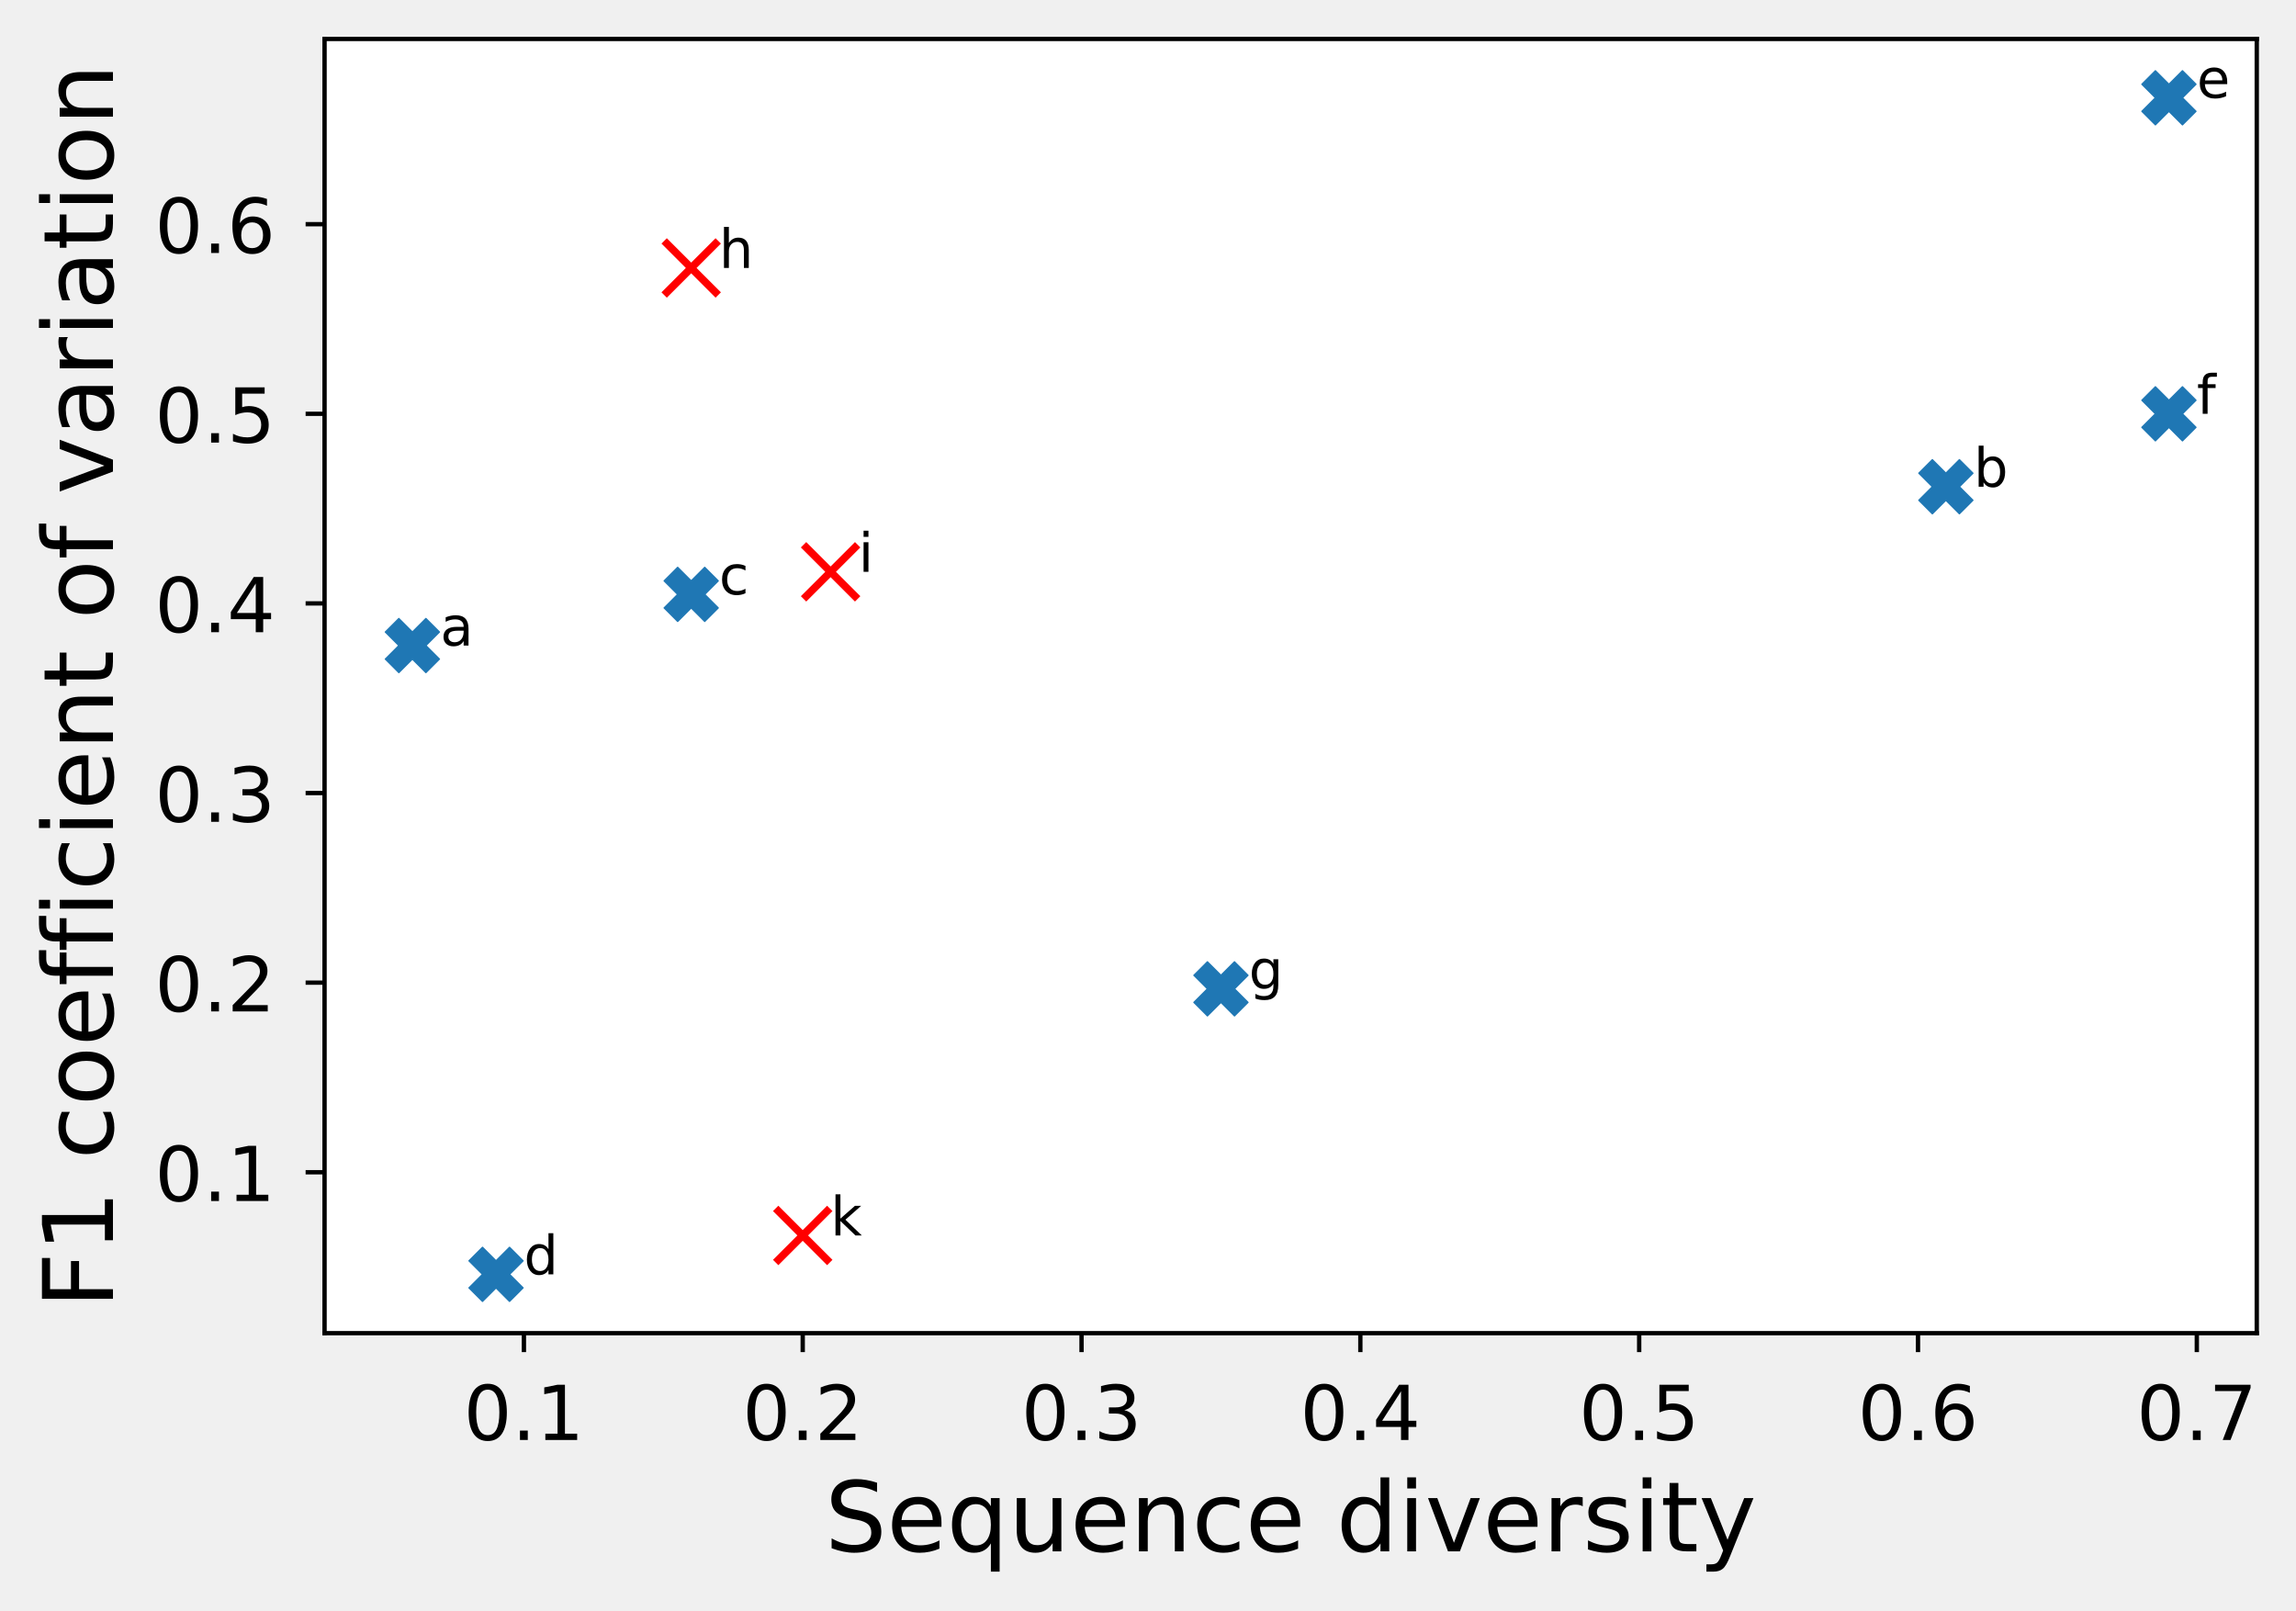
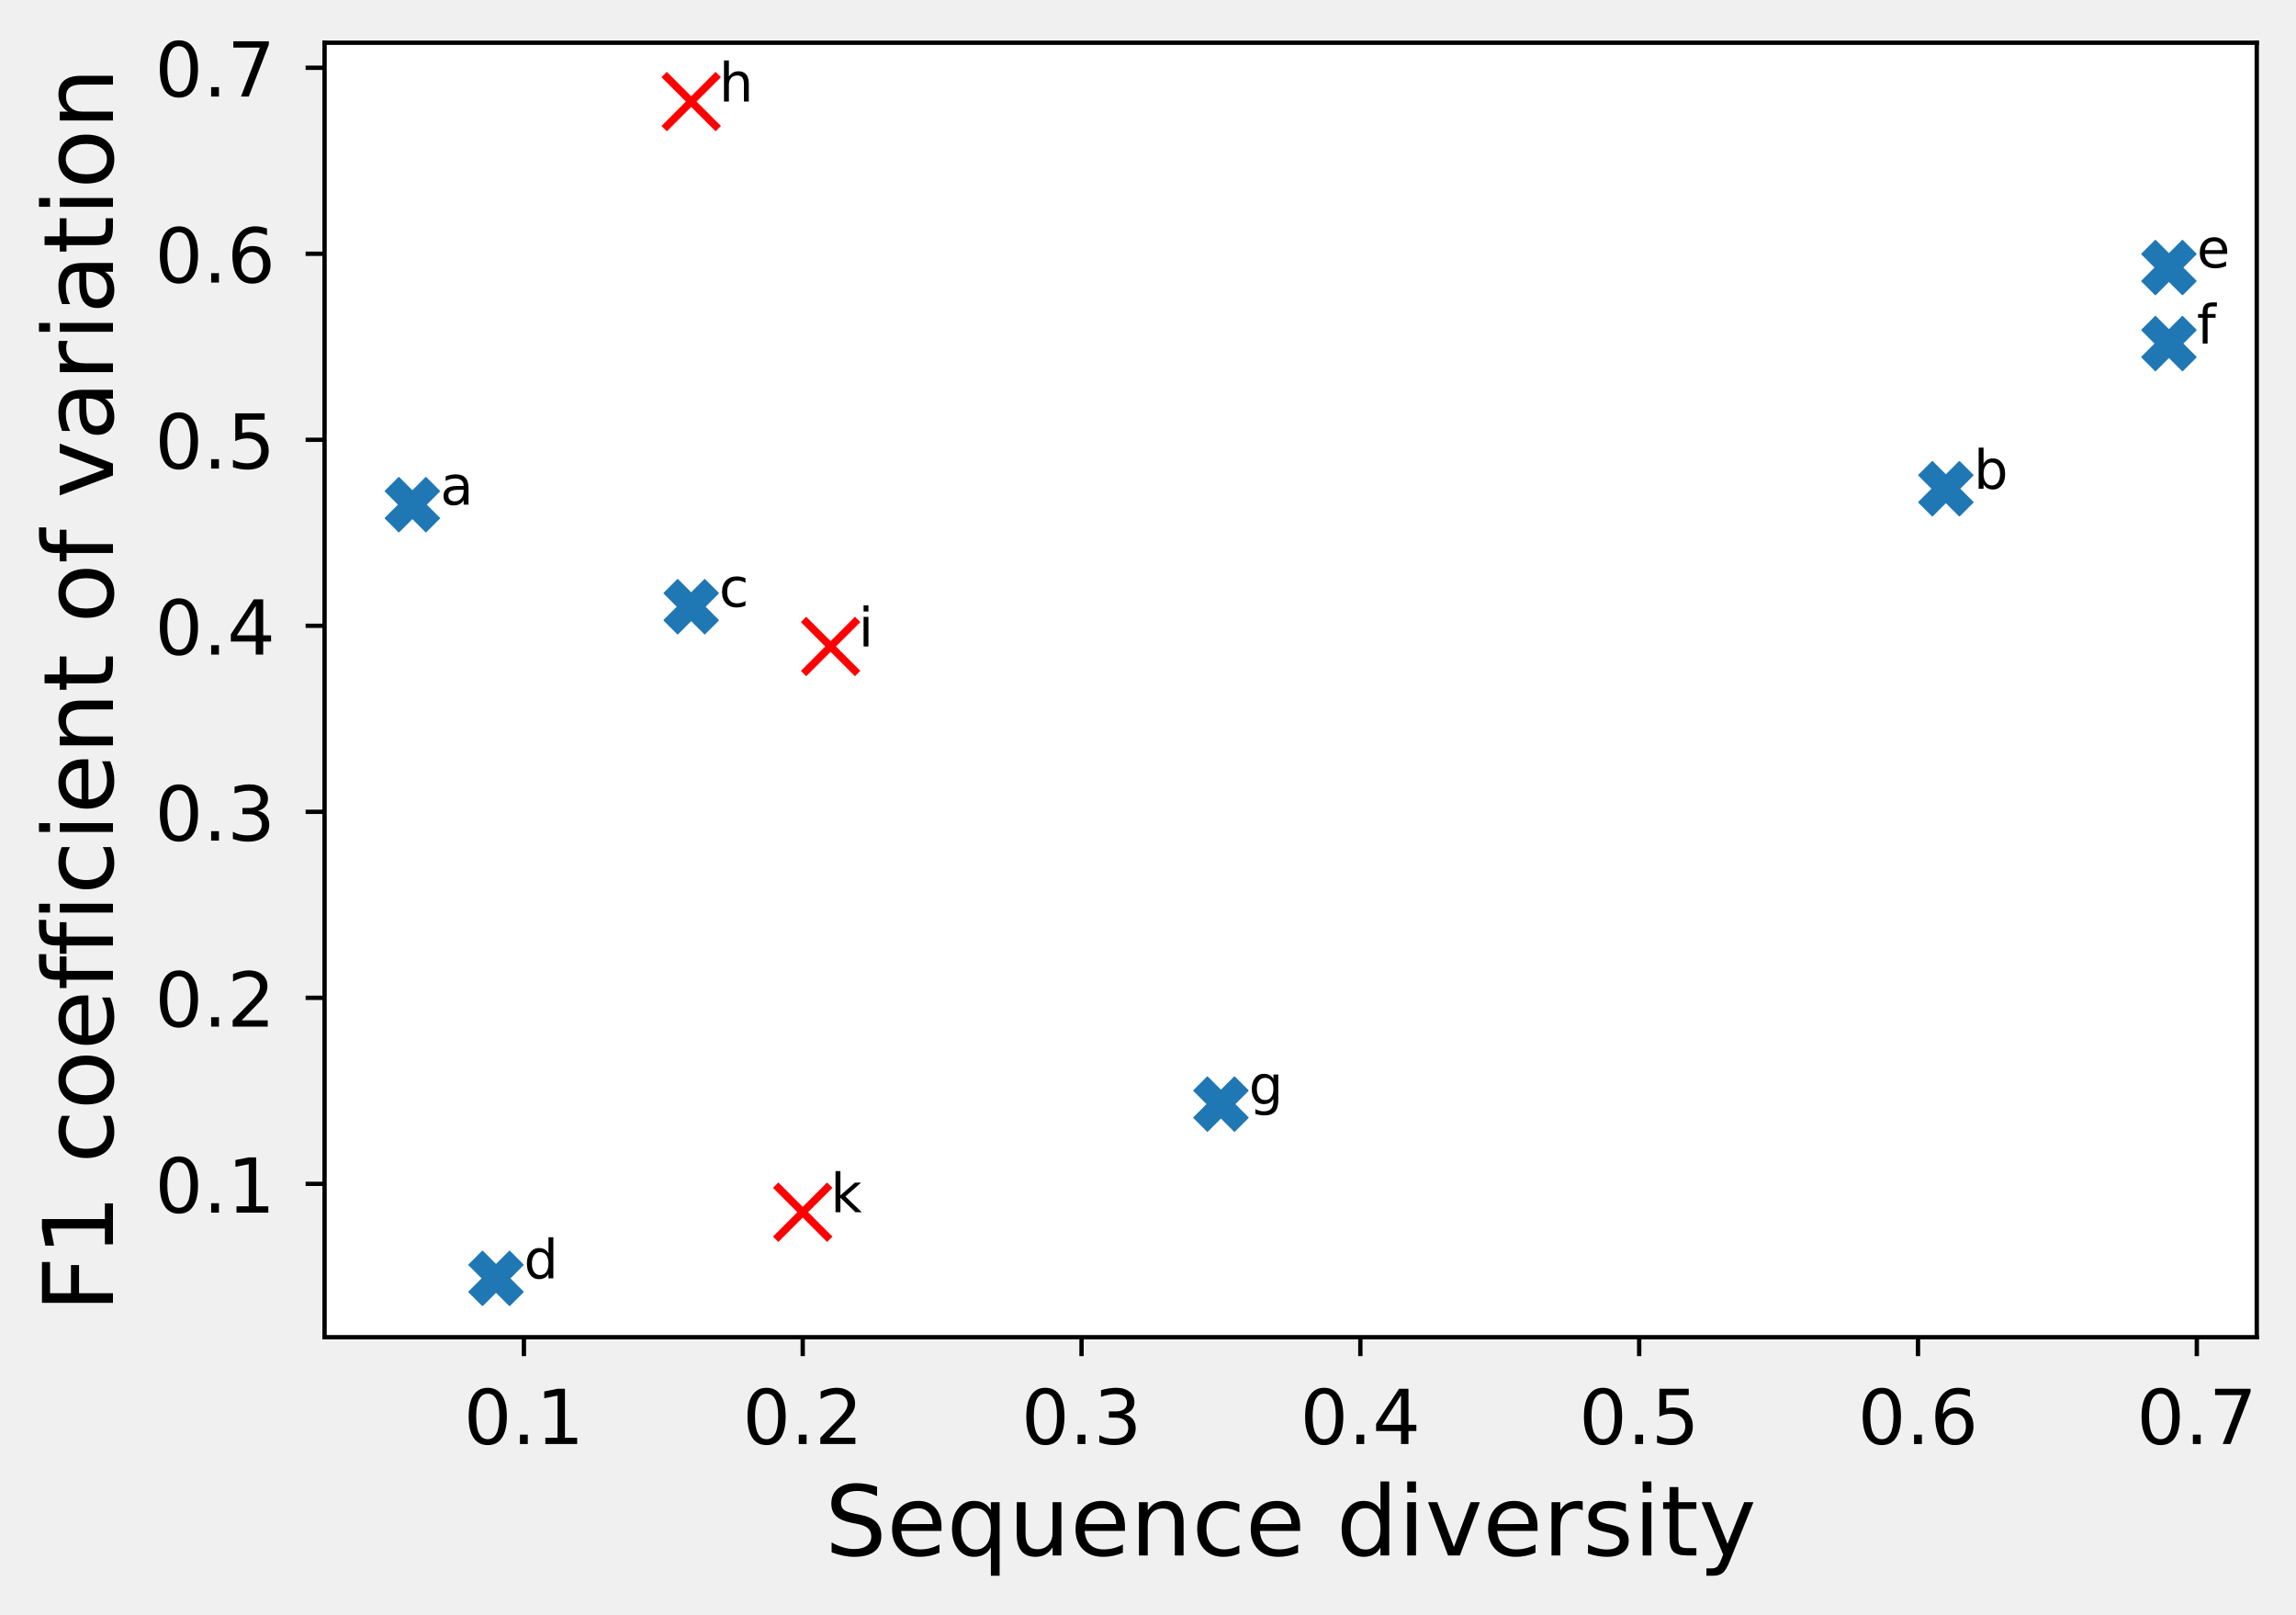
- <svg xmlns="http://www.w3.org/2000/svg" xmlns:xlink="http://www.w3.org/1999/xlink" height="297.654pt" version="1.1" viewBox="0 0 424.358 297.654" width="424.358pt">
+ <svg xmlns="http://www.w3.org/2000/svg" xmlns:xlink="http://www.w3.org/1999/xlink" height="298.35pt" version="1.1" viewBox="0 0 424.358 298.35" width="424.358pt">
  <defs>
    <style type="text/css">*{stroke-linecap:butt;stroke-linejoin:round;}</style>
  </defs>
  <g id="figure_1">
    <g id="patch_1">
-       <path d="M 0 297.654  L 424.358 297.654  L 424.358 0  L 0 0  z " style="fill:none;" />
+       <path d="M 0 298.35  L 424.358 298.35  L 424.358 0  L 0 0  z " style="fill:none;" />
    </g>
    <g id="axes_1">
      <g id="patch_2">
-         <path d="M 59.985 246.384  L 417.105 246.384  L 417.105 7.2  L 59.985 7.2  z " style="fill:#ffffff;" />
+         <path d="M 59.985 247.08  L 417.105 247.08  L 417.105 7.896  L 59.985 7.896  z " style="fill:#ffffff;" />
      </g>
      <g id="PathCollection_1">
        <defs>
-           <path d="M -2.5 5  L 0 2.5  L 2.5 5  L 5 2.5  L 2.5 0  L 5 -2.5  L 2.5 -5  L 0 -2.5  L -2.5 -5  L -5 -2.5  L -2.5 0  L -5 2.5  z " id="mad121f3935" style="stroke:#1f77b4;stroke-width:0.24;" />
+           <path d="M -2.5 5  L 0 2.5  L 2.5 5  L 5 2.5  L 2.5 0  L 5 -2.5  L 2.5 -5  L 0 -2.5  L -2.5 -5  L -5 -2.5  L -2.5 0  L -5 2.5  z " id="md67d3b0d00" style="stroke:#1f77b4;stroke-width:0.24;" />
        </defs>
-         <g clip-path="url(#p95a33e2b31)">
-           <use style="fill:#1f77b4;stroke:#1f77b4;stroke-width:0.24;" x="76.218" xlink:href="#mad121f3935" y="119.304" />
-           <use style="fill:#1f77b4;stroke:#1f77b4;stroke-width:0.24;" x="359.646" xlink:href="#mad121f3935" y="89.953" />
-           <use style="fill:#1f77b4;stroke:#1f77b4;stroke-width:0.24;" x="127.75" xlink:href="#mad121f3935" y="109.849" />
-           <use style="fill:#1f77b4;stroke:#1f77b4;stroke-width:0.24;" x="91.677" xlink:href="#mad121f3935" y="235.512" />
-           <use style="fill:#1f77b4;stroke:#1f77b4;stroke-width:0.24;" x="400.872" xlink:href="#mad121f3935" y="18.072" />
-           <use style="fill:#1f77b4;stroke:#1f77b4;stroke-width:0.24;" x="400.872" xlink:href="#mad121f3935" y="76.475" />
-           <use style="fill:#1f77b4;stroke:#1f77b4;stroke-width:0.24;" x="225.662" xlink:href="#mad121f3935" y="182.75" />
+         <g clip-path="url(#p7fb383b2ed)">
+           <use style="fill:#1f77b4;stroke:#1f77b4;stroke-width:0.24;" x="76.218" xlink:href="#md67d3b0d00" y="93.249" />
+           <use style="fill:#1f77b4;stroke:#1f77b4;stroke-width:0.24;" x="359.646" xlink:href="#md67d3b0d00" y="90.304" />
+           <use style="fill:#1f77b4;stroke:#1f77b4;stroke-width:0.24;" x="127.75" xlink:href="#md67d3b0d00" y="112.105" />
+           <use style="fill:#1f77b4;stroke:#1f77b4;stroke-width:0.24;" x="91.677" xlink:href="#md67d3b0d00" y="236.208" />
+           <use style="fill:#1f77b4;stroke:#1f77b4;stroke-width:0.24;" x="400.872" xlink:href="#md67d3b0d00" y="49.435" />
+           <use style="fill:#1f77b4;stroke:#1f77b4;stroke-width:0.24;" x="400.872" xlink:href="#md67d3b0d00" y="63.482" />
+           <use style="fill:#1f77b4;stroke:#1f77b4;stroke-width:0.24;" x="225.662" xlink:href="#md67d3b0d00" y="204.011" />
        </g>
      </g>
      <g id="PathCollection_2">
        <defs>
-           <path d="M -5 5  L 5 -5  M -5 -5  L 5 5  " id="m6ca8f77570" style="stroke:#ff0000;stroke-width:1.4;" />
+           <path d="M -5 5  L 5 -5  M -5 -5  L 5 5  " id="m0e354f28cc" style="stroke:#ff0000;stroke-width:1.4;" />
        </defs>
-         <g clip-path="url(#p95a33e2b31)">
-           <use style="fill:#ff0000;stroke:#ff0000;stroke-width:1.4;" x="127.75" xlink:href="#m6ca8f77570" y="49.52" />
-           <use style="fill:#ff0000;stroke:#ff0000;stroke-width:1.4;" x="153.516" xlink:href="#m6ca8f77570" y="105.677" />
-           <use style="fill:#ff0000;stroke:#ff0000;stroke-width:1.4;" x="148.363" xlink:href="#m6ca8f77570" y="228.324" />
+         <g clip-path="url(#p7fb383b2ed)">
+           <use style="fill:#ff0000;stroke:#ff0000;stroke-width:1.4;" x="127.75" xlink:href="#m0e354f28cc" y="18.768" />
+           <use style="fill:#ff0000;stroke:#ff0000;stroke-width:1.4;" x="153.516" xlink:href="#m0e354f28cc" y="119.449" />
+           <use style="fill:#ff0000;stroke:#ff0000;stroke-width:1.4;" x="148.363" xlink:href="#m0e354f28cc" y="223.984" />
        </g>
      </g>
      <g id="matplotlib.axis_1">
        <g id="xtick_1">
          <g id="line2d_1">
            <defs>
-               <path d="M 0 0  L 0 3.5  " id="m41d2aa2c4e" style="stroke:#000000;stroke-width:0.8;" />
+               <path d="M 0 0  L 0 3.5  " id="mc7b94ba6db" style="stroke:#000000;stroke-width:0.8;" />
            </defs>
            <g>
-               <use style="stroke:#000000;stroke-width:0.8;" x="96.831" xlink:href="#m41d2aa2c4e" y="246.384" />
+               <use style="stroke:#000000;stroke-width:0.8;" x="96.831" xlink:href="#mc7b94ba6db" y="247.08" />
            </g>
          </g>
          <g id="text_1">
-             <g transform="translate(85.69853 266.1218)scale(0.14 -0.14)">
+             <g transform="translate(85.69853 266.8179)scale(0.14 -0.14)">
              <defs>
                <path d="M 31.781 66.406  Q 24.172 66.406 20.328 58.906  Q 16.5 51.422 16.5 36.375  Q 16.5 21.391 20.328 13.891  Q 24.172 6.391 31.781 6.391  Q 39.453 6.391 43.281 13.891  Q 47.125 21.391 47.125 36.375  Q 47.125 51.422 43.281 58.906  Q 39.453 66.406 31.781 66.406  z M 31.781 74.219  Q 44.047 74.219 50.516 64.516  Q 56.984 54.828 56.984 36.375  Q 56.984 17.969 50.516 8.266  Q 44.047 -1.422 31.781 -1.422  Q 19.531 -1.422 13.062 8.266  Q 6.594 17.969 6.594 36.375  Q 6.594 54.828 13.062 64.516  Q 19.531 74.219 31.781 74.219  z " id="DejaVuSans-48" />
                <path d="M 10.688 12.406  L 21 12.406  L 21 0  L 10.688 0  z " id="DejaVuSans-46" />
                <path d="M 12.406 8.297  L 28.516 8.297  L 28.516 63.922  L 10.984 60.406  L 10.984 69.391  L 28.422 72.906  L 38.281 72.906  L 38.281 8.297  L 54.391 8.297  L 54.391 0  L 12.406 0  z " id="DejaVuSans-49" />
              </defs>
              <use xlink:href="#DejaVuSans-48" />
              <use x="63.623" xlink:href="#DejaVuSans-46" />
              <use x="95.41" xlink:href="#DejaVuSans-49" />
            </g>
          </g>
        </g>
        <g id="xtick_2">
          <g id="line2d_2">
            <g>
-               <use style="stroke:#000000;stroke-width:0.8;" x="148.363" xlink:href="#m41d2aa2c4e" y="246.384" />
+               <use style="stroke:#000000;stroke-width:0.8;" x="148.363" xlink:href="#mc7b94ba6db" y="247.08" />
            </g>
          </g>
          <g id="text_2">
-             <g transform="translate(137.231 266.1218)scale(0.14 -0.14)">
+             <g transform="translate(137.231 266.8179)scale(0.14 -0.14)">
              <defs>
                <path d="M 19.188 8.297  L 53.609 8.297  L 53.609 0  L 7.328 0  L 7.328 8.297  Q 12.938 14.109 22.625 23.891  Q 32.328 33.688 34.812 36.531  Q 39.547 41.844 41.422 45.531  Q 43.312 49.219 43.312 52.781  Q 43.312 58.594 39.234 62.25  Q 35.156 65.922 28.609 65.922  Q 23.969 65.922 18.812 64.312  Q 13.672 62.703 7.812 59.422  L 7.812 69.391  Q 13.766 71.781 18.938 73  Q 24.125 74.219 28.422 74.219  Q 39.75 74.219 46.484 68.547  Q 53.219 62.891 53.219 53.422  Q 53.219 48.922 51.531 44.891  Q 49.859 40.875 45.406 35.406  Q 44.188 33.984 37.641 27.219  Q 31.109 20.453 19.188 8.297  z " id="DejaVuSans-50" />
              </defs>
              <use xlink:href="#DejaVuSans-48" />
              <use x="63.623" xlink:href="#DejaVuSans-46" />
              <use x="95.41" xlink:href="#DejaVuSans-50" />
            </g>
          </g>
        </g>
        <g id="xtick_3">
          <g id="line2d_3">
            <g>
-               <use style="stroke:#000000;stroke-width:0.8;" x="199.896" xlink:href="#m41d2aa2c4e" y="246.384" />
+               <use style="stroke:#000000;stroke-width:0.8;" x="199.896" xlink:href="#mc7b94ba6db" y="247.08" />
            </g>
          </g>
          <g id="text_3">
-             <g transform="translate(188.7635 266.1218)scale(0.14 -0.14)">
+             <g transform="translate(188.7635 266.8179)scale(0.14 -0.14)">
              <defs>
                <path d="M 40.578 39.312  Q 47.656 37.797 51.625 33  Q 55.609 28.219 55.609 21.188  Q 55.609 10.406 48.188 4.484  Q 40.766 -1.422 27.094 -1.422  Q 22.516 -1.422 17.656 -0.516  Q 12.797 0.391 7.625 2.203  L 7.625 11.719  Q 11.719 9.328 16.594 8.109  Q 21.484 6.891 26.812 6.891  Q 36.078 6.891 40.938 10.547  Q 45.797 14.203 45.797 21.188  Q 45.797 27.641 41.281 31.266  Q 36.766 34.906 28.719 34.906  L 20.219 34.906  L 20.219 43.016  L 29.109 43.016  Q 36.375 43.016 40.234 45.922  Q 44.094 48.828 44.094 54.297  Q 44.094 59.906 40.109 62.906  Q 36.141 65.922 28.719 65.922  Q 24.656 65.922 20.016 65.031  Q 15.375 64.156 9.812 62.312  L 9.812 71.094  Q 15.438 72.656 20.344 73.438  Q 25.25 74.219 29.594 74.219  Q 40.828 74.219 47.359 69.109  Q 53.906 64.016 53.906 55.328  Q 53.906 49.266 50.438 45.094  Q 46.969 40.922 40.578 39.312  z " id="DejaVuSans-51" />
              </defs>
              <use xlink:href="#DejaVuSans-48" />
              <use x="63.623" xlink:href="#DejaVuSans-46" />
              <use x="95.41" xlink:href="#DejaVuSans-51" />
            </g>
          </g>
        </g>
        <g id="xtick_4">
          <g id="line2d_4">
            <g>
-               <use style="stroke:#000000;stroke-width:0.8;" x="251.428" xlink:href="#m41d2aa2c4e" y="246.384" />
+               <use style="stroke:#000000;stroke-width:0.8;" x="251.428" xlink:href="#mc7b94ba6db" y="247.08" />
            </g>
          </g>
          <g id="text_4">
-             <g transform="translate(240.2959 266.1218)scale(0.14 -0.14)">
+             <g transform="translate(240.2959 266.8179)scale(0.14 -0.14)">
              <defs>
                <path d="M 37.797 64.312  L 12.891 25.391  L 37.797 25.391  z M 35.203 72.906  L 47.609 72.906  L 47.609 25.391  L 58.016 25.391  L 58.016 17.188  L 47.609 17.188  L 47.609 0  L 37.797 0  L 37.797 17.188  L 4.891 17.188  L 4.891 26.703  z " id="DejaVuSans-52" />
              </defs>
              <use xlink:href="#DejaVuSans-48" />
              <use x="63.623" xlink:href="#DejaVuSans-46" />
              <use x="95.41" xlink:href="#DejaVuSans-52" />
            </g>
          </g>
        </g>
        <g id="xtick_5">
          <g id="line2d_5">
            <g>
-               <use style="stroke:#000000;stroke-width:0.8;" x="302.961" xlink:href="#m41d2aa2c4e" y="246.384" />
+               <use style="stroke:#000000;stroke-width:0.8;" x="302.961" xlink:href="#mc7b94ba6db" y="247.08" />
            </g>
          </g>
          <g id="text_5">
-             <g transform="translate(291.8284 266.1218)scale(0.14 -0.14)">
+             <g transform="translate(291.8284 266.8179)scale(0.14 -0.14)">
              <defs>
                <path d="M 10.797 72.906  L 49.516 72.906  L 49.516 64.594  L 19.828 64.594  L 19.828 46.734  Q 21.969 47.469 24.109 47.828  Q 26.266 48.188 28.422 48.188  Q 40.625 48.188 47.75 41.5  Q 54.891 34.812 54.891 23.391  Q 54.891 11.625 47.562 5.094  Q 40.234 -1.422 26.906 -1.422  Q 22.312 -1.422 17.547 -0.641  Q 12.797 0.141 7.719 1.703  L 7.719 11.625  Q 12.109 9.234 16.797 8.062  Q 21.484 6.891 26.703 6.891  Q 35.156 6.891 40.078 11.328  Q 45.016 15.766 45.016 23.391  Q 45.016 31 40.078 35.438  Q 35.156 39.891 26.703 39.891  Q 22.75 39.891 18.812 39.016  Q 14.891 38.141 10.797 36.281  z " id="DejaVuSans-53" />
              </defs>
              <use xlink:href="#DejaVuSans-48" />
              <use x="63.623" xlink:href="#DejaVuSans-46" />
              <use x="95.41" xlink:href="#DejaVuSans-53" />
            </g>
          </g>
        </g>
        <g id="xtick_6">
          <g id="line2d_6">
            <g>
-               <use style="stroke:#000000;stroke-width:0.8;" x="354.493" xlink:href="#m41d2aa2c4e" y="246.384" />
+               <use style="stroke:#000000;stroke-width:0.8;" x="354.493" xlink:href="#mc7b94ba6db" y="247.08" />
            </g>
          </g>
          <g id="text_6">
-             <g transform="translate(343.3609 266.1218)scale(0.14 -0.14)">
+             <g transform="translate(343.3609 266.8179)scale(0.14 -0.14)">
              <defs>
                <path d="M 33.016 40.375  Q 26.375 40.375 22.484 35.828  Q 18.609 31.297 18.609 23.391  Q 18.609 15.531 22.484 10.953  Q 26.375 6.391 33.016 6.391  Q 39.656 6.391 43.531 10.953  Q 47.406 15.531 47.406 23.391  Q 47.406 31.297 43.531 35.828  Q 39.656 40.375 33.016 40.375  z M 52.594 71.297  L 52.594 62.312  Q 48.875 64.062 45.094 64.984  Q 41.312 65.922 37.594 65.922  Q 27.828 65.922 22.672 59.328  Q 17.531 52.734 16.797 39.406  Q 19.672 43.656 24.016 45.922  Q 28.375 48.188 33.594 48.188  Q 44.578 48.188 50.953 41.516  Q 57.328 34.859 57.328 23.391  Q 57.328 12.156 50.688 5.359  Q 44.047 -1.422 33.016 -1.422  Q 20.359 -1.422 13.672 8.266  Q 6.984 17.969 6.984 36.375  Q 6.984 53.656 15.188 63.938  Q 23.391 74.219 37.203 74.219  Q 40.922 74.219 44.703 73.484  Q 48.484 72.75 52.594 71.297  z " id="DejaVuSans-54" />
              </defs>
              <use xlink:href="#DejaVuSans-48" />
              <use x="63.623" xlink:href="#DejaVuSans-46" />
              <use x="95.41" xlink:href="#DejaVuSans-54" />
            </g>
          </g>
        </g>
        <g id="xtick_7">
          <g id="line2d_7">
            <g>
-               <use style="stroke:#000000;stroke-width:0.8;" x="406.026" xlink:href="#m41d2aa2c4e" y="246.384" />
+               <use style="stroke:#000000;stroke-width:0.8;" x="406.026" xlink:href="#mc7b94ba6db" y="247.08" />
            </g>
          </g>
          <g id="text_7">
-             <g transform="translate(394.8933 266.1218)scale(0.14 -0.14)">
+             <g transform="translate(394.8933 266.8179)scale(0.14 -0.14)">
              <defs>
                <path d="M 8.203 72.906  L 55.078 72.906  L 55.078 68.703  L 28.609 0  L 18.312 0  L 43.219 64.594  L 8.203 64.594  z " id="DejaVuSans-55" />
              </defs>
              <use xlink:href="#DejaVuSans-48" />
              <use x="63.623" xlink:href="#DejaVuSans-46" />
              <use x="95.41" xlink:href="#DejaVuSans-55" />
            </g>
          </g>
        </g>
        <g id="text_8">
-           <g transform="translate(152.4656 286.7106)scale(0.18 -0.18)">
+           <g transform="translate(152.4656 287.4066)scale(0.18 -0.18)">
            <defs>
              <path d="M 53.516 70.516  L 53.516 60.891  Q 47.906 63.578 42.922 64.891  Q 37.938 66.219 33.297 66.219  Q 25.25 66.219 20.875 63.094  Q 16.5 59.969 16.5 54.203  Q 16.5 49.359 19.406 46.891  Q 22.312 44.438 30.422 42.922  L 36.375 41.703  Q 47.406 39.594 52.656 34.297  Q 57.906 29 57.906 20.125  Q 57.906 9.516 50.797 4.047  Q 43.703 -1.422 29.984 -1.422  Q 24.812 -1.422 18.969 -0.25  Q 13.141 0.922 6.891 3.219  L 6.891 13.375  Q 12.891 10.016 18.656 8.297  Q 24.422 6.594 29.984 6.594  Q 38.422 6.594 43.016 9.906  Q 47.609 13.234 47.609 19.391  Q 47.609 24.75 44.312 27.781  Q 41.016 30.812 33.5 32.328  L 27.484 33.5  Q 16.453 35.688 11.516 40.375  Q 6.594 45.062 6.594 53.422  Q 6.594 63.094 13.406 68.656  Q 20.219 74.219 32.172 74.219  Q 37.312 74.219 42.625 73.281  Q 47.953 72.359 53.516 70.516  z " id="DejaVuSans-83" />
              <path d="M 56.203 29.594  L 56.203 25.203  L 14.891 25.203  Q 15.484 15.922 20.484 11.062  Q 25.484 6.203 34.422 6.203  Q 39.594 6.203 44.453 7.469  Q 49.312 8.734 54.109 11.281  L 54.109 2.781  Q 49.266 0.734 44.188 -0.344  Q 39.109 -1.422 33.891 -1.422  Q 20.797 -1.422 13.156 6.188  Q 5.516 13.812 5.516 26.812  Q 5.516 40.234 12.766 48.109  Q 20.016 56 32.328 56  Q 43.359 56 49.781 48.891  Q 56.203 41.797 56.203 29.594  z M 47.219 32.234  Q 47.125 39.594 43.094 43.984  Q 39.062 48.391 32.422 48.391  Q 24.906 48.391 20.391 44.141  Q 15.875 39.891 15.188 32.172  z " id="DejaVuSans-101" />
              <path d="M 14.797 27.297  Q 14.797 17.391 18.875 11.75  Q 22.953 6.109 30.078 6.109  Q 37.203 6.109 41.297 11.75  Q 45.406 17.391 45.406 27.297  Q 45.406 37.203 41.297 42.844  Q 37.203 48.484 30.078 48.484  Q 22.953 48.484 18.875 42.844  Q 14.797 37.203 14.797 27.297  z M 45.406 8.203  Q 42.578 3.328 38.25 0.953  Q 33.938 -1.422 27.875 -1.422  Q 17.969 -1.422 11.734 6.484  Q 5.516 14.406 5.516 27.297  Q 5.516 40.188 11.734 48.094  Q 17.969 56 27.875 56  Q 33.938 56 38.25 53.625  Q 42.578 51.266 45.406 46.391  L 45.406 54.688  L 54.391 54.688  L 54.391 -20.797  L 45.406 -20.797  z " id="DejaVuSans-113" />
              <path d="M 8.5 21.578  L 8.5 54.688  L 17.484 54.688  L 17.484 21.922  Q 17.484 14.156 20.5 10.266  Q 23.531 6.391 29.594 6.391  Q 36.859 6.391 41.078 11.031  Q 45.312 15.672 45.312 23.688  L 45.312 54.688  L 54.297 54.688  L 54.297 0  L 45.312 0  L 45.312 8.406  Q 42.047 3.422 37.719 1  Q 33.406 -1.422 27.688 -1.422  Q 18.266 -1.422 13.375 4.438  Q 8.5 10.297 8.5 21.578  z M 31.109 56  z " id="DejaVuSans-117" />
              <path d="M 54.891 33.016  L 54.891 0  L 45.906 0  L 45.906 32.719  Q 45.906 40.484 42.875 44.328  Q 39.844 48.188 33.797 48.188  Q 26.516 48.188 22.312 43.547  Q 18.109 38.922 18.109 30.906  L 18.109 0  L 9.078 0  L 9.078 54.688  L 18.109 54.688  L 18.109 46.188  Q 21.344 51.125 25.703 53.562  Q 30.078 56 35.797 56  Q 45.219 56 50.047 50.172  Q 54.891 44.344 54.891 33.016  z " id="DejaVuSans-110" />
              <path d="M 48.781 52.594  L 48.781 44.188  Q 44.969 46.297 41.141 47.344  Q 37.312 48.391 33.406 48.391  Q 24.656 48.391 19.812 42.844  Q 14.984 37.312 14.984 27.297  Q 14.984 17.281 19.812 11.734  Q 24.656 6.203 33.406 6.203  Q 37.312 6.203 41.141 7.25  Q 44.969 8.297 48.781 10.406  L 48.781 2.094  Q 45.016 0.344 40.984 -0.531  Q 36.969 -1.422 32.422 -1.422  Q 20.062 -1.422 12.781 6.344  Q 5.516 14.109 5.516 27.297  Q 5.516 40.672 12.859 48.328  Q 20.219 56 33.016 56  Q 37.156 56 41.109 55.141  Q 45.062 54.297 48.781 52.594  z " id="DejaVuSans-99" />
              <path id="DejaVuSans-32" />
              <path d="M 45.406 46.391  L 45.406 75.984  L 54.391 75.984  L 54.391 0  L 45.406 0  L 45.406 8.203  Q 42.578 3.328 38.25 0.953  Q 33.938 -1.422 27.875 -1.422  Q 17.969 -1.422 11.734 6.484  Q 5.516 14.406 5.516 27.297  Q 5.516 40.188 11.734 48.094  Q 17.969 56 27.875 56  Q 33.938 56 38.25 53.625  Q 42.578 51.266 45.406 46.391  z M 14.797 27.297  Q 14.797 17.391 18.875 11.75  Q 22.953 6.109 30.078 6.109  Q 37.203 6.109 41.297 11.75  Q 45.406 17.391 45.406 27.297  Q 45.406 37.203 41.297 42.844  Q 37.203 48.484 30.078 48.484  Q 22.953 48.484 18.875 42.844  Q 14.797 37.203 14.797 27.297  z " id="DejaVuSans-100" />
              <path d="M 9.422 54.688  L 18.406 54.688  L 18.406 0  L 9.422 0  z M 9.422 75.984  L 18.406 75.984  L 18.406 64.594  L 9.422 64.594  z " id="DejaVuSans-105" />
              <path d="M 2.984 54.688  L 12.5 54.688  L 29.594 8.797  L 46.688 54.688  L 56.203 54.688  L 35.688 0  L 23.484 0  z " id="DejaVuSans-118" />
              <path d="M 41.109 46.297  Q 39.594 47.172 37.812 47.578  Q 36.031 48 33.891 48  Q 26.266 48 22.188 43.047  Q 18.109 38.094 18.109 28.812  L 18.109 0  L 9.078 0  L 9.078 54.688  L 18.109 54.688  L 18.109 46.188  Q 20.953 51.172 25.484 53.578  Q 30.031 56 36.531 56  Q 37.453 56 38.578 55.875  Q 39.703 55.766 41.062 55.516  z " id="DejaVuSans-114" />
              <path d="M 44.281 53.078  L 44.281 44.578  Q 40.484 46.531 36.375 47.5  Q 32.281 48.484 27.875 48.484  Q 21.188 48.484 17.844 46.438  Q 14.5 44.391 14.5 40.281  Q 14.5 37.156 16.891 35.375  Q 19.281 33.594 26.516 31.984  L 29.594 31.297  Q 39.156 29.25 43.188 25.516  Q 47.219 21.781 47.219 15.094  Q 47.219 7.469 41.188 3.016  Q 35.156 -1.422 24.609 -1.422  Q 20.219 -1.422 15.453 -0.562  Q 10.688 0.297 5.422 2  L 5.422 11.281  Q 10.406 8.688 15.234 7.391  Q 20.062 6.109 24.812 6.109  Q 31.156 6.109 34.562 8.281  Q 37.984 10.453 37.984 14.406  Q 37.984 18.062 35.516 20.016  Q 33.062 21.969 24.703 23.781  L 21.578 24.516  Q 13.234 26.266 9.516 29.906  Q 5.812 33.547 5.812 39.891  Q 5.812 47.609 11.281 51.797  Q 16.75 56 26.812 56  Q 31.781 56 36.172 55.266  Q 40.578 54.547 44.281 53.078  z " id="DejaVuSans-115" />
              <path d="M 18.312 70.219  L 18.312 54.688  L 36.812 54.688  L 36.812 47.703  L 18.312 47.703  L 18.312 18.016  Q 18.312 11.328 20.141 9.422  Q 21.969 7.516 27.594 7.516  L 36.812 7.516  L 36.812 0  L 27.594 0  Q 17.188 0 13.234 3.875  Q 9.281 7.766 9.281 18.016  L 9.281 47.703  L 2.688 47.703  L 2.688 54.688  L 9.281 54.688  L 9.281 70.219  z " id="DejaVuSans-116" />
              <path d="M 32.172 -5.078  Q 28.375 -14.844 24.75 -17.812  Q 21.141 -20.797 15.094 -20.797  L 7.906 -20.797  L 7.906 -13.281  L 13.188 -13.281  Q 16.891 -13.281 18.938 -11.516  Q 21 -9.766 23.484 -3.219  L 25.094 0.875  L 2.984 54.688  L 12.5 54.688  L 29.594 11.922  L 46.688 54.688  L 56.203 54.688  z " id="DejaVuSans-121" />
            </defs>
            <use xlink:href="#DejaVuSans-83" />
            <use x="63.477" xlink:href="#DejaVuSans-101" />
            <use x="125" xlink:href="#DejaVuSans-113" />
            <use x="188.477" xlink:href="#DejaVuSans-117" />
            <use x="251.855" xlink:href="#DejaVuSans-101" />
            <use x="313.379" xlink:href="#DejaVuSans-110" />
            <use x="376.758" xlink:href="#DejaVuSans-99" />
            <use x="431.738" xlink:href="#DejaVuSans-101" />
            <use x="493.262" xlink:href="#DejaVuSans-32" />
            <use x="525.049" xlink:href="#DejaVuSans-100" />
            <use x="588.525" xlink:href="#DejaVuSans-105" />
            <use x="616.309" xlink:href="#DejaVuSans-118" />
            <use x="675.488" xlink:href="#DejaVuSans-101" />
            <use x="737.012" xlink:href="#DejaVuSans-114" />
            <use x="778.125" xlink:href="#DejaVuSans-115" />
            <use x="830.225" xlink:href="#DejaVuSans-105" />
            <use x="858.008" xlink:href="#DejaVuSans-116" />
            <use x="897.217" xlink:href="#DejaVuSans-121" />
          </g>
        </g>
      </g>
      <g id="matplotlib.axis_2">
        <g id="ytick_1">
          <g id="line2d_8">
            <defs>
-               <path d="M 0 0  L -3.5 0  " id="m24ae68eb9e" style="stroke:#000000;stroke-width:0.8;" />
+               <path d="M 0 0  L -3.5 0  " id="m077d6c18ba" style="stroke:#000000;stroke-width:0.8;" />
            </defs>
            <g>
-               <use style="stroke:#000000;stroke-width:0.8;" x="59.985" xlink:href="#m24ae68eb9e" y="216.643" />
+               <use style="stroke:#000000;stroke-width:0.8;" x="59.985" xlink:href="#m077d6c18ba" y="218.741" />
            </g>
          </g>
          <g id="text_9">
-             <g transform="translate(28.62063 221.9621)scale(0.14 -0.14)">
+             <g transform="translate(28.62063 224.0601)scale(0.14 -0.14)">
              <use xlink:href="#DejaVuSans-48" />
              <use x="63.623" xlink:href="#DejaVuSans-46" />
              <use x="95.41" xlink:href="#DejaVuSans-49" />
            </g>
          </g>
        </g>
        <g id="ytick_2">
          <g id="line2d_9">
            <g>
-               <use style="stroke:#000000;stroke-width:0.8;" x="59.985" xlink:href="#m24ae68eb9e" y="181.601" />
+               <use style="stroke:#000000;stroke-width:0.8;" x="59.985" xlink:href="#m077d6c18ba" y="184.371" />
            </g>
          </g>
          <g id="text_10">
-             <g transform="translate(28.62063 186.9202)scale(0.14 -0.14)">
+             <g transform="translate(28.62063 189.6897)scale(0.14 -0.14)">
              <use xlink:href="#DejaVuSans-48" />
              <use x="63.623" xlink:href="#DejaVuSans-46" />
              <use x="95.41" xlink:href="#DejaVuSans-50" />
            </g>
          </g>
        </g>
        <g id="ytick_3">
          <g id="line2d_10">
            <g>
-               <use style="stroke:#000000;stroke-width:0.8;" x="59.985" xlink:href="#m24ae68eb9e" y="146.559" />
+               <use style="stroke:#000000;stroke-width:0.8;" x="59.985" xlink:href="#m077d6c18ba" y="150" />
            </g>
          </g>
          <g id="text_11">
-             <g transform="translate(28.62063 151.8782)scale(0.14 -0.14)">
+             <g transform="translate(28.62063 155.3193)scale(0.14 -0.14)">
              <use xlink:href="#DejaVuSans-48" />
              <use x="63.623" xlink:href="#DejaVuSans-46" />
              <use x="95.41" xlink:href="#DejaVuSans-51" />
            </g>
          </g>
        </g>
        <g id="ytick_4">
          <g id="line2d_11">
            <g>
-               <use style="stroke:#000000;stroke-width:0.8;" x="59.985" xlink:href="#m24ae68eb9e" y="111.517" />
+               <use style="stroke:#000000;stroke-width:0.8;" x="59.985" xlink:href="#m077d6c18ba" y="115.63" />
            </g>
          </g>
          <g id="text_12">
-             <g transform="translate(28.62063 116.8362)scale(0.14 -0.14)">
+             <g transform="translate(28.62063 120.9489)scale(0.14 -0.14)">
              <use xlink:href="#DejaVuSans-48" />
              <use x="63.623" xlink:href="#DejaVuSans-46" />
              <use x="95.41" xlink:href="#DejaVuSans-52" />
            </g>
          </g>
        </g>
        <g id="ytick_5">
          <g id="line2d_12">
            <g>
-               <use style="stroke:#000000;stroke-width:0.8;" x="59.985" xlink:href="#m24ae68eb9e" y="76.475" />
+               <use style="stroke:#000000;stroke-width:0.8;" x="59.985" xlink:href="#m077d6c18ba" y="81.26" />
            </g>
          </g>
          <g id="text_13">
-             <g transform="translate(28.62063 81.79421)scale(0.14 -0.14)">
+             <g transform="translate(28.62063 86.57856)scale(0.14 -0.14)">
              <use xlink:href="#DejaVuSans-48" />
              <use x="63.623" xlink:href="#DejaVuSans-46" />
              <use x="95.41" xlink:href="#DejaVuSans-53" />
            </g>
          </g>
        </g>
        <g id="ytick_6">
          <g id="line2d_13">
            <g>
-               <use style="stroke:#000000;stroke-width:0.8;" x="59.985" xlink:href="#m24ae68eb9e" y="41.433" />
+               <use style="stroke:#000000;stroke-width:0.8;" x="59.985" xlink:href="#m077d6c18ba" y="46.889" />
            </g>
          </g>
          <g id="text_14">
-             <g transform="translate(28.62063 46.75223)scale(0.14 -0.14)">
+             <g transform="translate(28.62063 52.20819)scale(0.14 -0.14)">
              <use xlink:href="#DejaVuSans-48" />
              <use x="63.623" xlink:href="#DejaVuSans-46" />
              <use x="95.41" xlink:href="#DejaVuSans-54" />
            </g>
          </g>
        </g>
-         <g id="text_15">
-           <g transform="translate(20.87719 241.7965)rotate(-90)scale(0.18 -0.18)">
+         <g id="ytick_7">
+           <g id="line2d_14">
+             <g>
+               <use style="stroke:#000000;stroke-width:0.8;" x="59.985" xlink:href="#m077d6c18ba" y="12.519" />
+             </g>
+           </g>
+           <g id="text_15">
+             <g transform="translate(28.62063 17.83781)scale(0.14 -0.14)">
+               <use xlink:href="#DejaVuSans-48" />
+               <use x="63.623" xlink:href="#DejaVuSans-46" />
+               <use x="95.41" xlink:href="#DejaVuSans-55" />
+             </g>
+           </g>
+         </g>
+         <g id="text_16">
+           <g transform="translate(20.87719 242.4926)rotate(-90)scale(0.18 -0.18)">
            <defs>
              <path d="M 9.812 72.906  L 51.703 72.906  L 51.703 64.594  L 19.672 64.594  L 19.672 43.109  L 48.578 43.109  L 48.578 34.812  L 19.672 34.812  L 19.672 0  L 9.812 0  z " id="DejaVuSans-70" />
              <path d="M 30.609 48.391  Q 23.391 48.391 19.188 42.75  Q 14.984 37.109 14.984 27.297  Q 14.984 17.484 19.156 11.844  Q 23.344 6.203 30.609 6.203  Q 37.797 6.203 41.984 11.859  Q 46.188 17.531 46.188 27.297  Q 46.188 37.016 41.984 42.703  Q 37.797 48.391 30.609 48.391  z M 30.609 56  Q 42.328 56 49.016 48.375  Q 55.719 40.766 55.719 27.297  Q 55.719 13.875 49.016 6.219  Q 42.328 -1.422 30.609 -1.422  Q 18.844 -1.422 12.172 6.219  Q 5.516 13.875 5.516 27.297  Q 5.516 40.766 12.172 48.375  Q 18.844 56 30.609 56  z " id="DejaVuSans-111" />
              <path d="M 37.109 75.984  L 37.109 68.5  L 28.516 68.5  Q 23.688 68.5 21.797 66.547  Q 19.922 64.594 19.922 59.516  L 19.922 54.688  L 34.719 54.688  L 34.719 47.703  L 19.922 47.703  L 19.922 0  L 10.891 0  L 10.891 47.703  L 2.297 47.703  L 2.297 54.688  L 10.891 54.688  L 10.891 58.5  Q 10.891 67.625 15.141 71.797  Q 19.391 75.984 28.609 75.984  z " id="DejaVuSans-102" />
              <path d="M 34.281 27.484  Q 23.391 27.484 19.188 25  Q 14.984 22.516 14.984 16.5  Q 14.984 11.719 18.141 8.906  Q 21.297 6.109 26.703 6.109  Q 34.188 6.109 38.703 11.406  Q 43.219 16.703 43.219 25.484  L 43.219 27.484  z M 52.203 31.203  L 52.203 0  L 43.219 0  L 43.219 8.297  Q 40.141 3.328 35.547 0.953  Q 30.953 -1.422 24.312 -1.422  Q 15.922 -1.422 10.953 3.297  Q 6 8.016 6 15.922  Q 6 25.141 12.172 29.828  Q 18.359 34.516 30.609 34.516  L 43.219 34.516  L 43.219 35.406  Q 43.219 41.609 39.141 45  Q 35.062 48.391 27.688 48.391  Q 23 48.391 18.547 47.266  Q 14.109 46.141 10.016 43.891  L 10.016 52.203  Q 14.938 54.109 19.578 55.047  Q 24.219 56 28.609 56  Q 40.484 56 46.344 49.844  Q 52.203 43.703 52.203 31.203  z " id="DejaVuSans-97" />
            </defs>
            <use xlink:href="#DejaVuSans-70" />
            <use x="57.52" xlink:href="#DejaVuSans-49" />
            <use x="121.143" xlink:href="#DejaVuSans-32" />
            <use x="152.93" xlink:href="#DejaVuSans-99" />
            <use x="207.91" xlink:href="#DejaVuSans-111" />
            <use x="269.092" xlink:href="#DejaVuSans-101" />
            <use x="330.615" xlink:href="#DejaVuSans-102" />
            <use x="365.82" xlink:href="#DejaVuSans-102" />
            <use x="401.025" xlink:href="#DejaVuSans-105" />
            <use x="428.809" xlink:href="#DejaVuSans-99" />
            <use x="483.789" xlink:href="#DejaVuSans-105" />
            <use x="511.572" xlink:href="#DejaVuSans-101" />
            <use x="573.096" xlink:href="#DejaVuSans-110" />
            <use x="636.475" xlink:href="#DejaVuSans-116" />
            <use x="675.684" xlink:href="#DejaVuSans-32" />
            <use x="707.471" xlink:href="#DejaVuSans-111" />
            <use x="768.652" xlink:href="#DejaVuSans-102" />
            <use x="803.857" xlink:href="#DejaVuSans-32" />
            <use x="835.645" xlink:href="#DejaVuSans-118" />
            <use x="894.824" xlink:href="#DejaVuSans-97" />
            <use x="956.104" xlink:href="#DejaVuSans-114" />
            <use x="997.217" xlink:href="#DejaVuSans-105" />
            <use x="1025" xlink:href="#DejaVuSans-97" />
            <use x="1086.279" xlink:href="#DejaVuSans-116" />
            <use x="1125.488" xlink:href="#DejaVuSans-105" />
            <use x="1153.271" xlink:href="#DejaVuSans-111" />
            <use x="1214.453" xlink:href="#DejaVuSans-110" />
          </g>
        </g>
      </g>
      <g id="patch_3">
-         <path d="M 59.985 246.384  L 59.985 7.2  " style="fill:none;stroke:#000000;stroke-linecap:square;stroke-linejoin:miter;stroke-width:0.8;" />
+         <path d="M 59.985 247.08  L 59.985 7.896  " style="fill:none;stroke:#000000;stroke-linecap:square;stroke-linejoin:miter;stroke-width:0.8;" />
      </g>
      <g id="patch_4">
-         <path d="M 417.105 246.384  L 417.105 7.2  " style="fill:none;stroke:#000000;stroke-linecap:square;stroke-linejoin:miter;stroke-width:0.8;" />
+         <path d="M 417.105 247.08  L 417.105 7.896  " style="fill:none;stroke:#000000;stroke-linecap:square;stroke-linejoin:miter;stroke-width:0.8;" />
      </g>
      <g id="patch_5">
-         <path d="M 59.985 246.384  L 417.105 246.384  " style="fill:none;stroke:#000000;stroke-linecap:square;stroke-linejoin:miter;stroke-width:0.8;" />
+         <path d="M 59.985 247.08  L 417.105 247.08  " style="fill:none;stroke:#000000;stroke-linecap:square;stroke-linejoin:miter;stroke-width:0.8;" />
      </g>
      <g id="patch_6">
-         <path d="M 59.985 7.2  L 417.105 7.2  " style="fill:none;stroke:#000000;stroke-linecap:square;stroke-linejoin:miter;stroke-width:0.8;" />
-       </g>
-       <g id="text_16">
-         <g transform="translate(81.37097 119.3044)scale(0.1 -0.1)">
+         <path d="M 59.985 7.896  L 417.105 7.896  " style="fill:none;stroke:#000000;stroke-linecap:square;stroke-linejoin:miter;stroke-width:0.8;" />
+       </g>
+       <g id="text_17">
+         <g transform="translate(81.37097 93.24932)scale(0.1 -0.1)">
          <use xlink:href="#DejaVuSans-97" />
        </g>
      </g>
-       <g id="text_17">
-         <g transform="translate(364.7995 89.95299)scale(0.1 -0.1)">
+       <g id="text_18">
+         <g transform="translate(364.7995 90.30449)scale(0.1 -0.1)">
          <defs>
            <path d="M 48.688 27.297  Q 48.688 37.203 44.609 42.844  Q 40.531 48.484 33.406 48.484  Q 26.266 48.484 22.188 42.844  Q 18.109 37.203 18.109 27.297  Q 18.109 17.391 22.188 11.75  Q 26.266 6.109 33.406 6.109  Q 40.531 6.109 44.609 11.75  Q 48.688 17.391 48.688 27.297  z M 18.109 46.391  Q 20.953 51.266 25.266 53.625  Q 29.594 56 35.594 56  Q 45.562 56 51.781 48.094  Q 58.016 40.188 58.016 27.297  Q 58.016 14.406 51.781 6.484  Q 45.562 -1.422 35.594 -1.422  Q 29.594 -1.422 25.266 0.953  Q 20.953 3.328 18.109 8.203  L 18.109 0  L 9.078 0  L 9.078 75.984  L 18.109 75.984  z " id="DejaVuSans-98" />
          </defs>
          <use xlink:href="#DejaVuSans-98" />
        </g>
      </g>
-       <g id="text_18">
-         <g transform="translate(132.9034 109.8486)scale(0.1 -0.1)">
+       <g id="text_19">
+         <g transform="translate(132.9034 112.1049)scale(0.1 -0.1)">
          <use xlink:href="#DejaVuSans-99" />
        </g>
      </g>
-       <g id="text_19">
-         <g transform="translate(96.83071 235.512)scale(0.1 -0.1)">
+       <g id="text_20">
+         <g transform="translate(96.83071 236.2081)scale(0.1 -0.1)">
          <use xlink:href="#DejaVuSans-100" />
        </g>
      </g>
-       <g id="text_20">
-         <g transform="translate(406.0255 18.072)scale(0.1 -0.1)">
+       <g id="text_21">
+         <g transform="translate(406.0255 49.43523)scale(0.1 -0.1)">
          <use xlink:href="#DejaVuSans-101" />
        </g>
      </g>
-       <g id="text_21">
-         <g transform="translate(406.0255 76.47531)scale(0.1 -0.1)">
+       <g id="text_22">
+         <g transform="translate(406.0255 63.48188)scale(0.1 -0.1)">
          <use xlink:href="#DejaVuSans-102" />
        </g>
      </g>
-       <g id="text_22">
-         <g transform="translate(230.8151 182.7502)scale(0.1 -0.1)">
+       <g id="text_23">
+         <g transform="translate(230.8151 204.011)scale(0.1 -0.1)">
          <defs>
            <path d="M 45.406 27.984  Q 45.406 37.75 41.375 43.109  Q 37.359 48.484 30.078 48.484  Q 22.859 48.484 18.828 43.109  Q 14.797 37.75 14.797 27.984  Q 14.797 18.266 18.828 12.891  Q 22.859 7.516 30.078 7.516  Q 37.359 7.516 41.375 12.891  Q 45.406 18.266 45.406 27.984  z M 54.391 6.781  Q 54.391 -7.172 48.188 -13.984  Q 42 -20.797 29.203 -20.797  Q 24.469 -20.797 20.266 -20.094  Q 16.062 -19.391 12.109 -17.922  L 12.109 -9.188  Q 16.062 -11.328 19.922 -12.344  Q 23.781 -13.375 27.781 -13.375  Q 36.625 -13.375 41.016 -8.766  Q 45.406 -4.156 45.406 5.172  L 45.406 9.625  Q 42.625 4.781 38.281 2.391  Q 33.938 0 27.875 0  Q 17.828 0 11.672 7.656  Q 5.516 15.328 5.516 27.984  Q 5.516 40.672 11.672 48.328  Q 17.828 56 27.875 56  Q 33.938 56 38.281 53.609  Q 42.625 51.219 45.406 46.391  L 45.406 54.688  L 54.391 54.688  z " id="DejaVuSans-103" />
          </defs>
          <use xlink:href="#DejaVuSans-103" />
        </g>
      </g>
-       <g id="text_23">
-         <g transform="translate(132.9034 49.51993)scale(0.1 -0.1)">
+       <g id="text_24">
+         <g transform="translate(132.9034 18.76806)scale(0.1 -0.1)">
          <defs>
            <path d="M 54.891 33.016  L 54.891 0  L 45.906 0  L 45.906 32.719  Q 45.906 40.484 42.875 44.328  Q 39.844 48.188 33.797 48.188  Q 26.516 48.188 22.312 43.547  Q 18.109 38.922 18.109 30.906  L 18.109 0  L 9.078 0  L 9.078 75.984  L 18.109 75.984  L 18.109 46.188  Q 21.344 51.125 25.703 53.562  Q 30.078 56 35.797 56  Q 45.219 56 50.047 50.172  Q 54.891 44.344 54.891 33.016  z " id="DejaVuSans-104" />
          </defs>
          <use xlink:href="#DejaVuSans-104" />
        </g>
      </g>
-       <g id="text_24">
-         <g transform="translate(158.6697 105.677)scale(0.1 -0.1)">
+       <g id="text_25">
+         <g transform="translate(158.6697 119.449)scale(0.1 -0.1)">
          <use xlink:href="#DejaVuSans-105" />
        </g>
      </g>
-       <g id="text_25">
-         <g transform="translate(153.5164 228.3239)scale(0.1 -0.1)">
+       <g id="text_26">
+         <g transform="translate(153.5164 223.9841)scale(0.1 -0.1)">
          <defs>
            <path d="M 9.078 75.984  L 18.109 75.984  L 18.109 31.109  L 44.922 54.688  L 56.391 54.688  L 27.391 29.109  L 57.625 0  L 45.906 0  L 18.109 26.703  L 18.109 0  L 9.078 0  z " id="DejaVuSans-107" />
          </defs>
          <use xlink:href="#DejaVuSans-107" />
        </g>
      </g>
    </g>
  </g>
  <defs>
-     <clipPath id="p95a33e2b31">
-       <rect height="239.184" width="357.12" x="59.985" y="7.2" />
+     <clipPath id="p7fb383b2ed">
+       <rect height="239.184" width="357.12" x="59.985" y="7.896" />
    </clipPath>
  </defs>
</svg>
